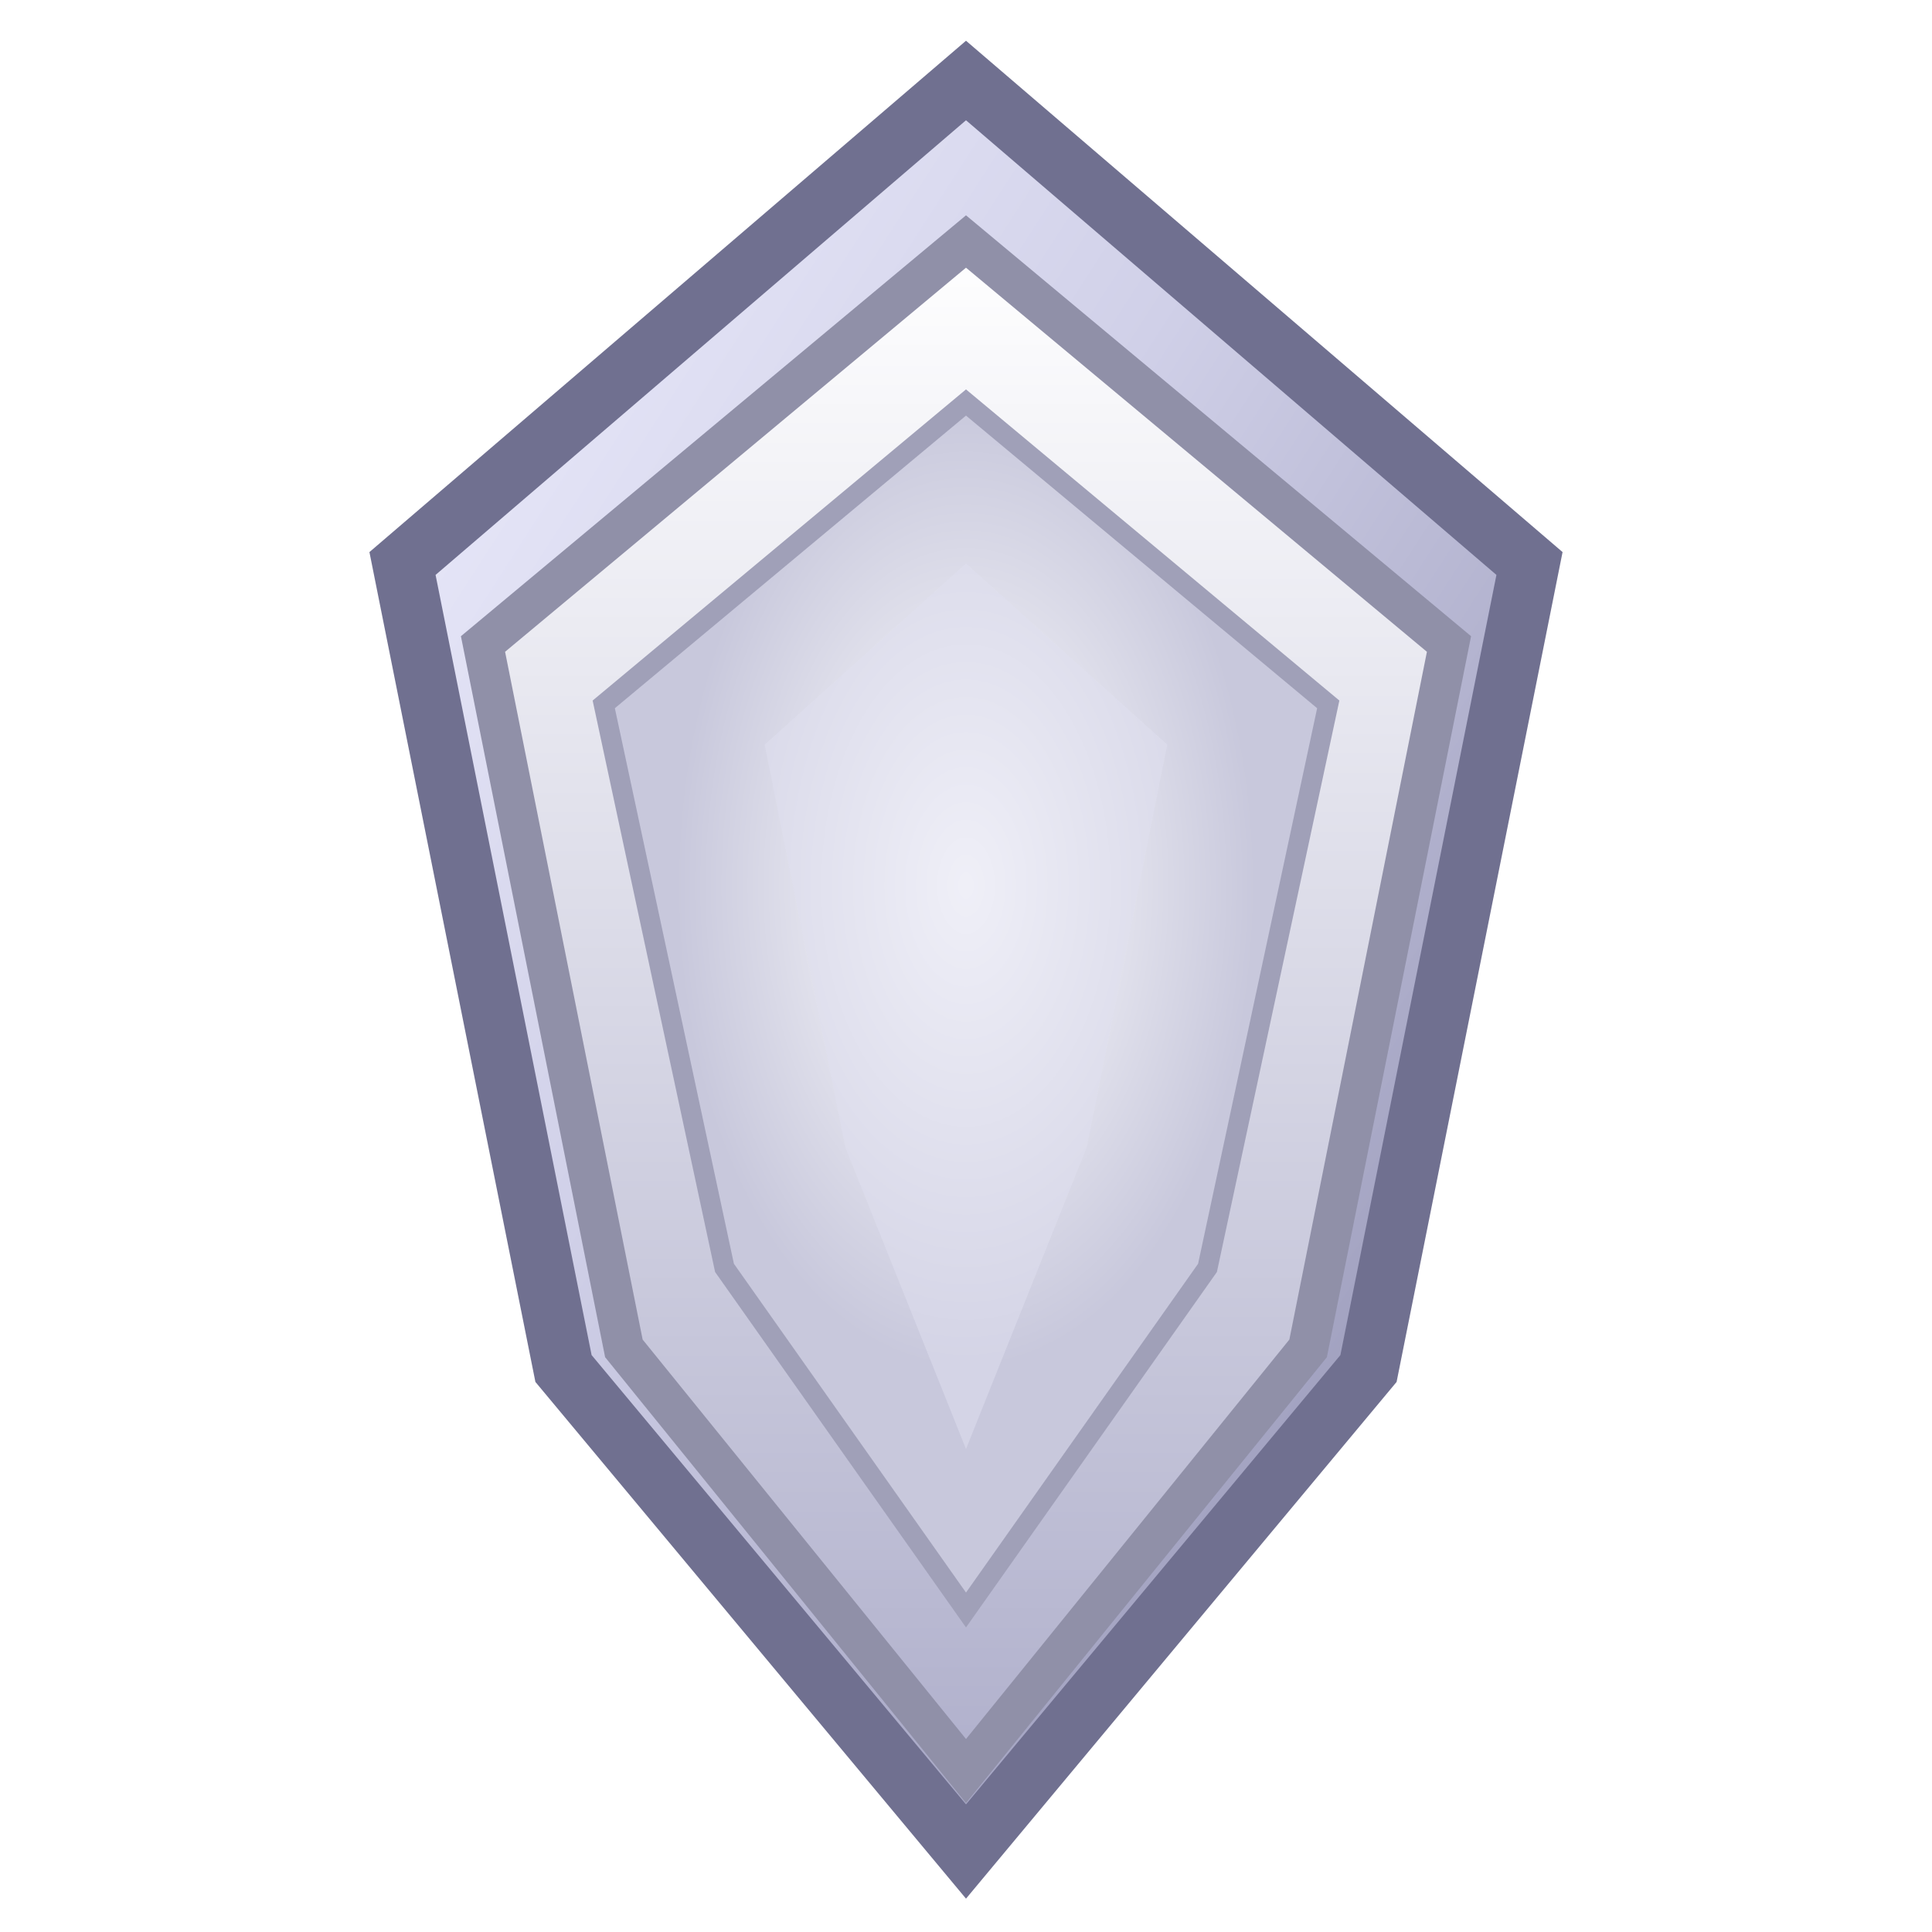
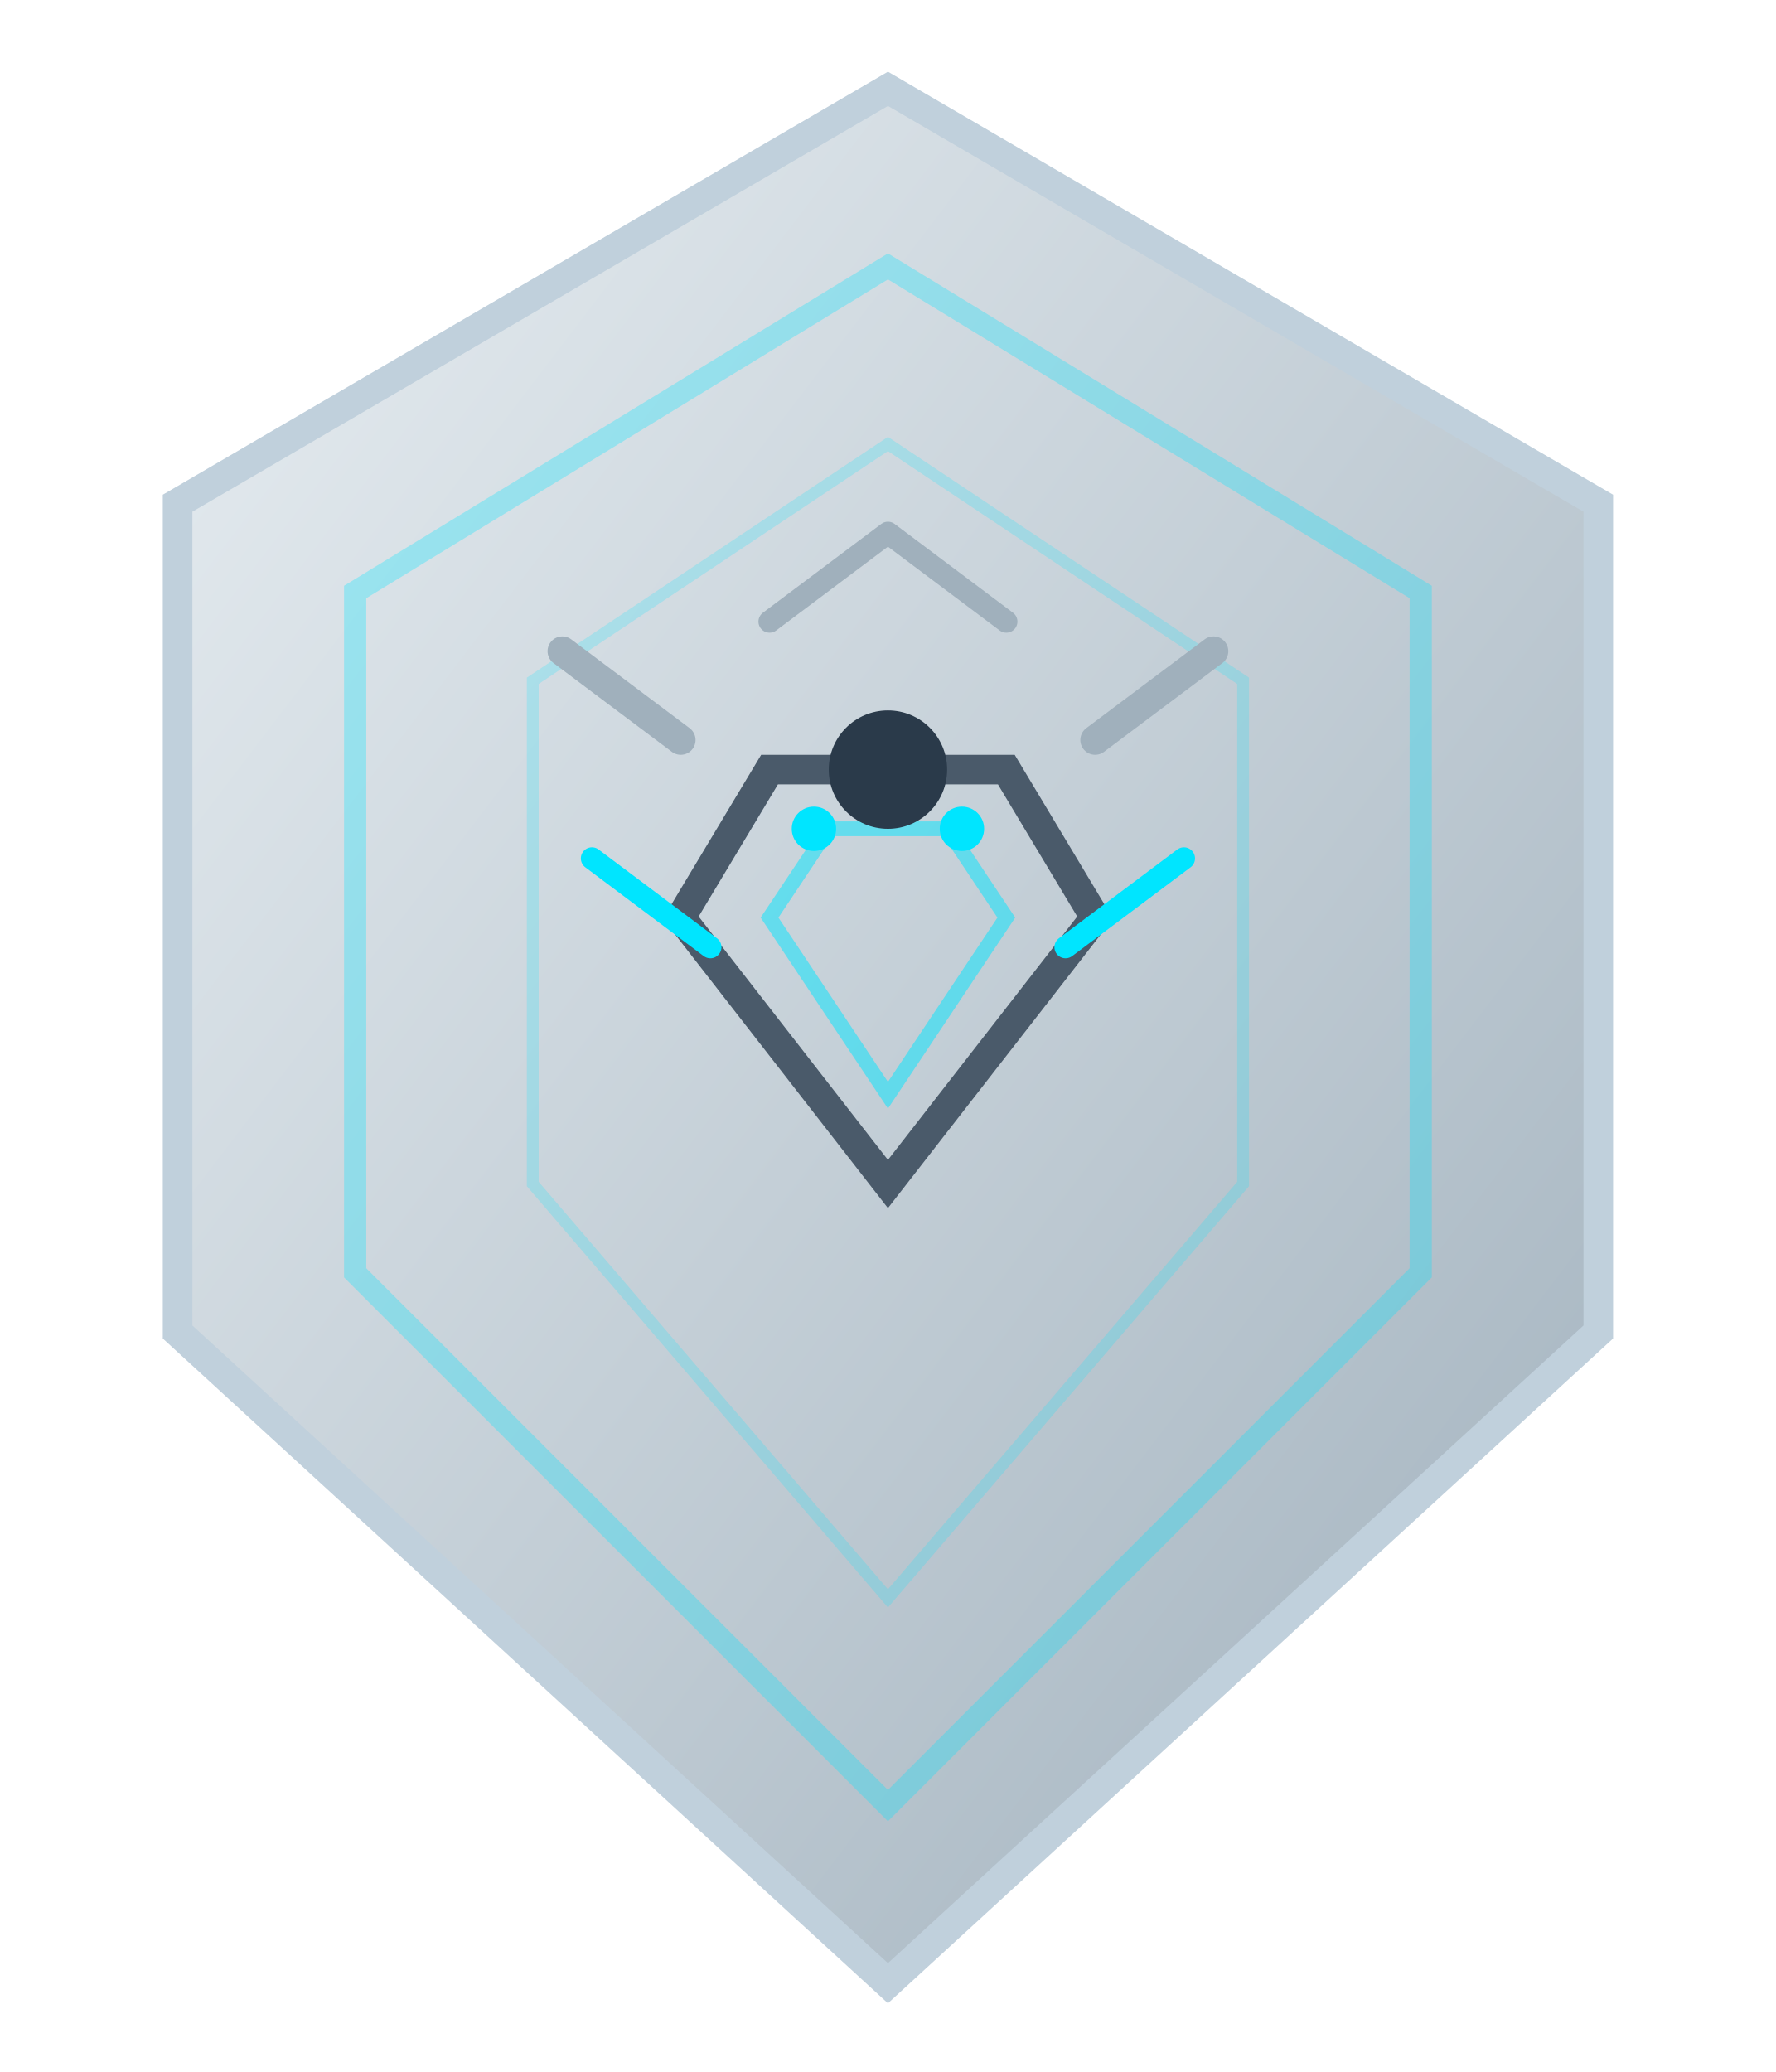
- <svg xmlns="http://www.w3.org/2000/svg" viewBox="0 0 48 48" width="48" height="48">
+ <svg xmlns="http://www.w3.org/2000/svg" viewBox="0 0 120 140" width="120" height="140">
  <defs>
-     <linearGradient id="p1" x1="0" y1="0" x2="1" y2="1">
-       <stop offset="0%" stop-color="#f0f0ff" />
-       <stop offset="40%" stop-color="#d0d0e8" />
-       <stop offset="100%" stop-color="#8888aa" />
+     <linearGradient id="platBg" x1="0" y1="0" x2="1" y2="1">
+       <stop offset="0%" stop-color="#E8EEF2" />
+       <stop offset="100%" stop-color="#A0B0BC" />
    </linearGradient>
-     <linearGradient id="p2" x1="0" y1="0" x2="0" y2="1">
-       <stop offset="0%" stop-color="#ffffff" />
-       <stop offset="100%" stop-color="#b0b0cc" />
+     <linearGradient id="platCyan" x1="0" y1="0" x2="0" y2="1">
+       <stop offset="0%" stop-color="#00E5FF" />
+       <stop offset="100%" stop-color="#0088CC" />
    </linearGradient>
-     <radialGradient id="p3" cx="50%" cy="40%" r="40%">
-       <stop offset="0%" stop-color="#ffffff" />
-       <stop offset="100%" stop-color="#c8c8dc" />
-     </radialGradient>
  </defs>
-   <path d="M24 2l14 12-4 20-10 12-10-12-4-20z" fill="url(#p1)" stroke="#707090" stroke-width="1.5" />
-   <path d="M24 6l12 10-3.5 17.5L24 44l-8.5-10.5L12 16z" fill="url(#p2)" stroke="#9090a8" stroke-width="1" />
-   <path d="M24 10l9 7.5-3 14L24 40l-6-8.5-3-14z" fill="url(#p3)" stroke="#a0a0b8" stroke-width="0.5" />
-   <path d="M24 14l5 4.5-2 10L24 36l-3-7.5-2-10z" fill="#e0e0f0" opacity="0.5" />
+   <polygon points="60,6 108,34 108,90 60,134 12,90 12,34" fill="url(#platBg)" stroke="#C0D0DC" stroke-width="2" />
+   <polygon points="60,18 96,40 96,86 60,122 24,86 24,40" fill="none" stroke="#00E5FF" stroke-width="1.5" opacity="0.3" />
+   <polygon points="60,30 84,46 84,80 60,108 36,80 36,46" fill="none" stroke="#00E5FF" stroke-width="0.8" opacity="0.2" />
+   <polygon points="52,52 68,52 74,62 60,80 46,62" fill="none" stroke="#4A5A6A" stroke-width="2" />
+   <polygon points="56,56 64,56 68,62 60,74 52,62" fill="none" stroke="#00E5FF" stroke-width="1" opacity="0.5" />
+   <circle cx="60" cy="52" r="4" fill="#2A3A4A" />
+   <circle cx="55" cy="56" r="1.5" fill="#00E5FF" />
+   <circle cx="65" cy="56" r="1.5" fill="#00E5FF" />
+   <path d="M48 64 L40 58 M72 64 L80 58" fill="none" stroke="#00E5FF" stroke-width="1.5" stroke-linecap="round" />
+   <path d="M46 50 L38 44 M74 50 L82 44" fill="none" stroke="#A0B0BC" stroke-width="2" stroke-linecap="round" />
+   <path d="M52 42 L60 36 L68 42" fill="none" stroke="#A0B0BC" stroke-width="1.5" stroke-linecap="round" stroke-linejoin="round" />
</svg>
